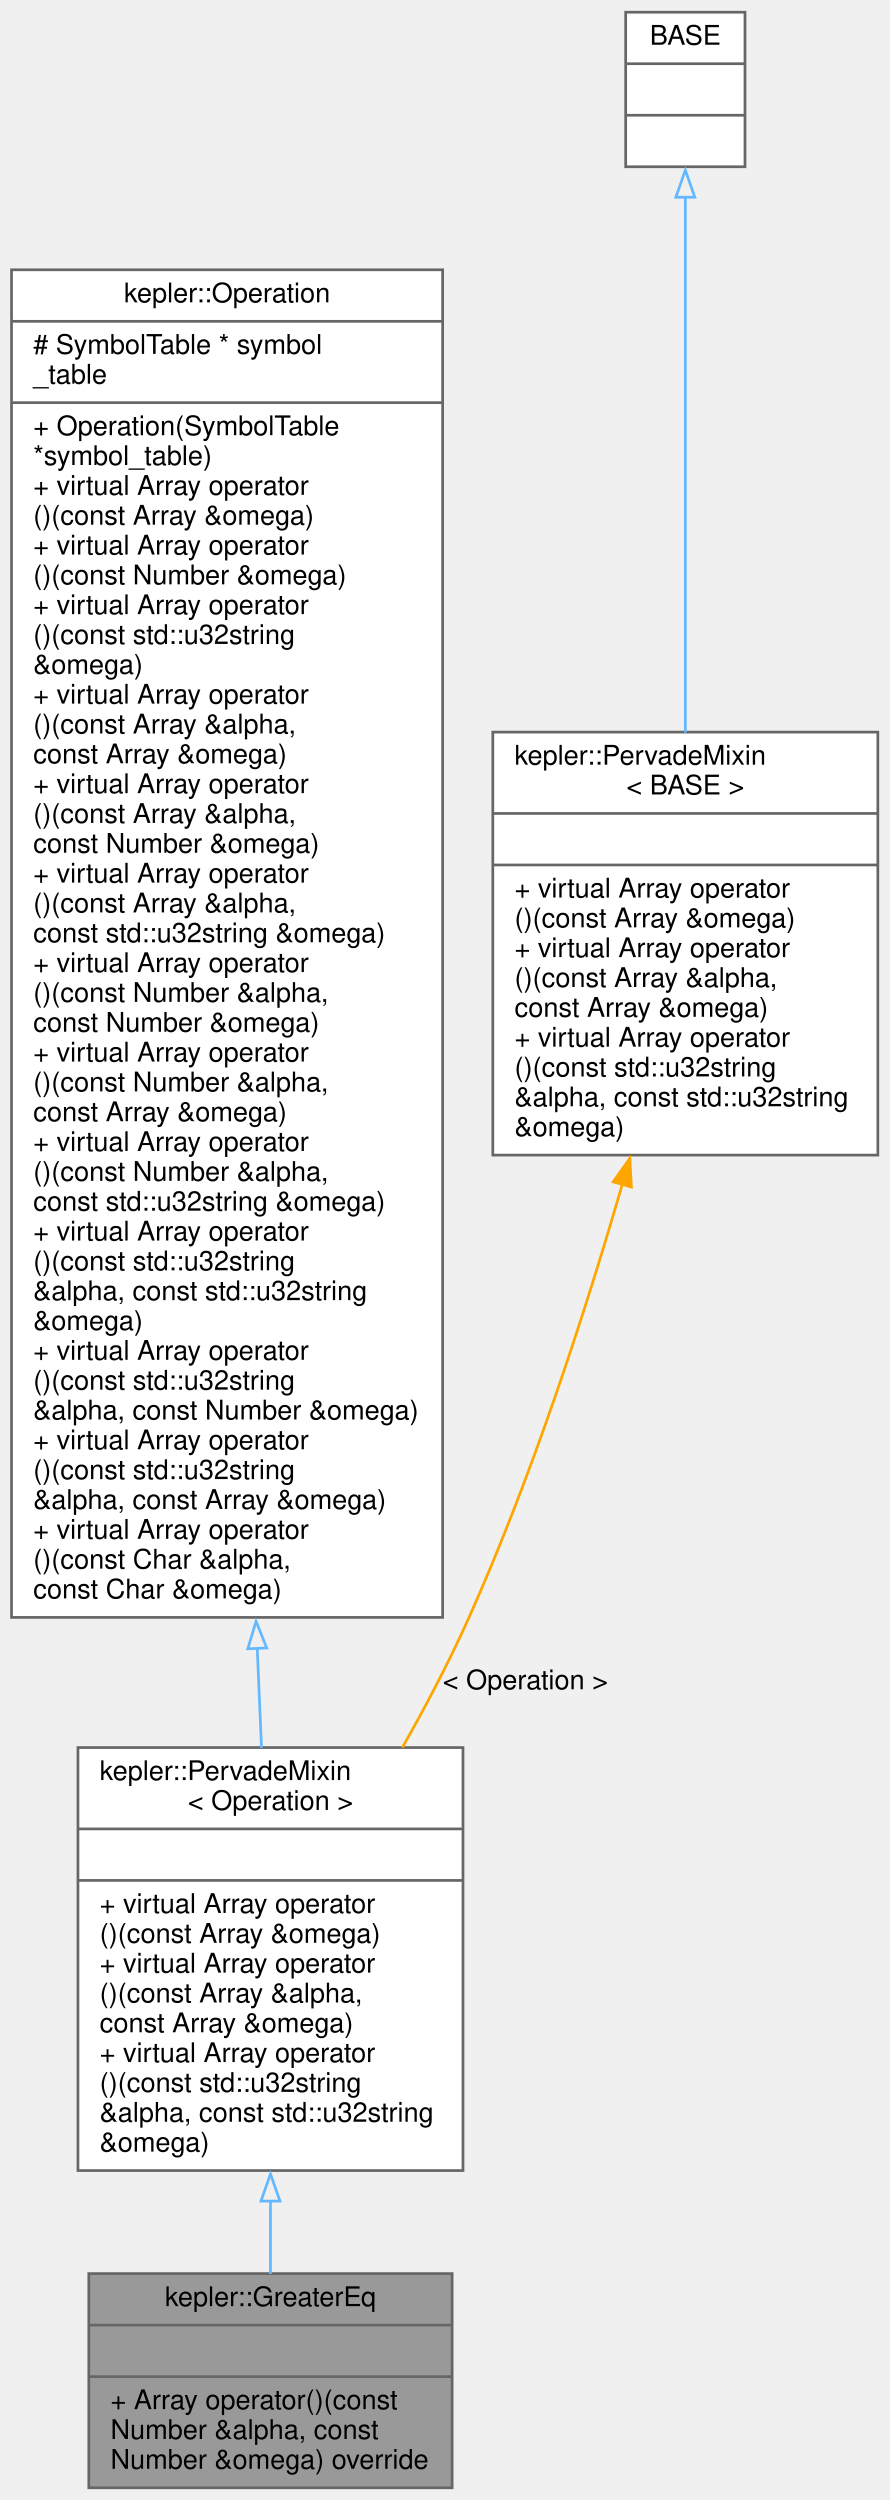
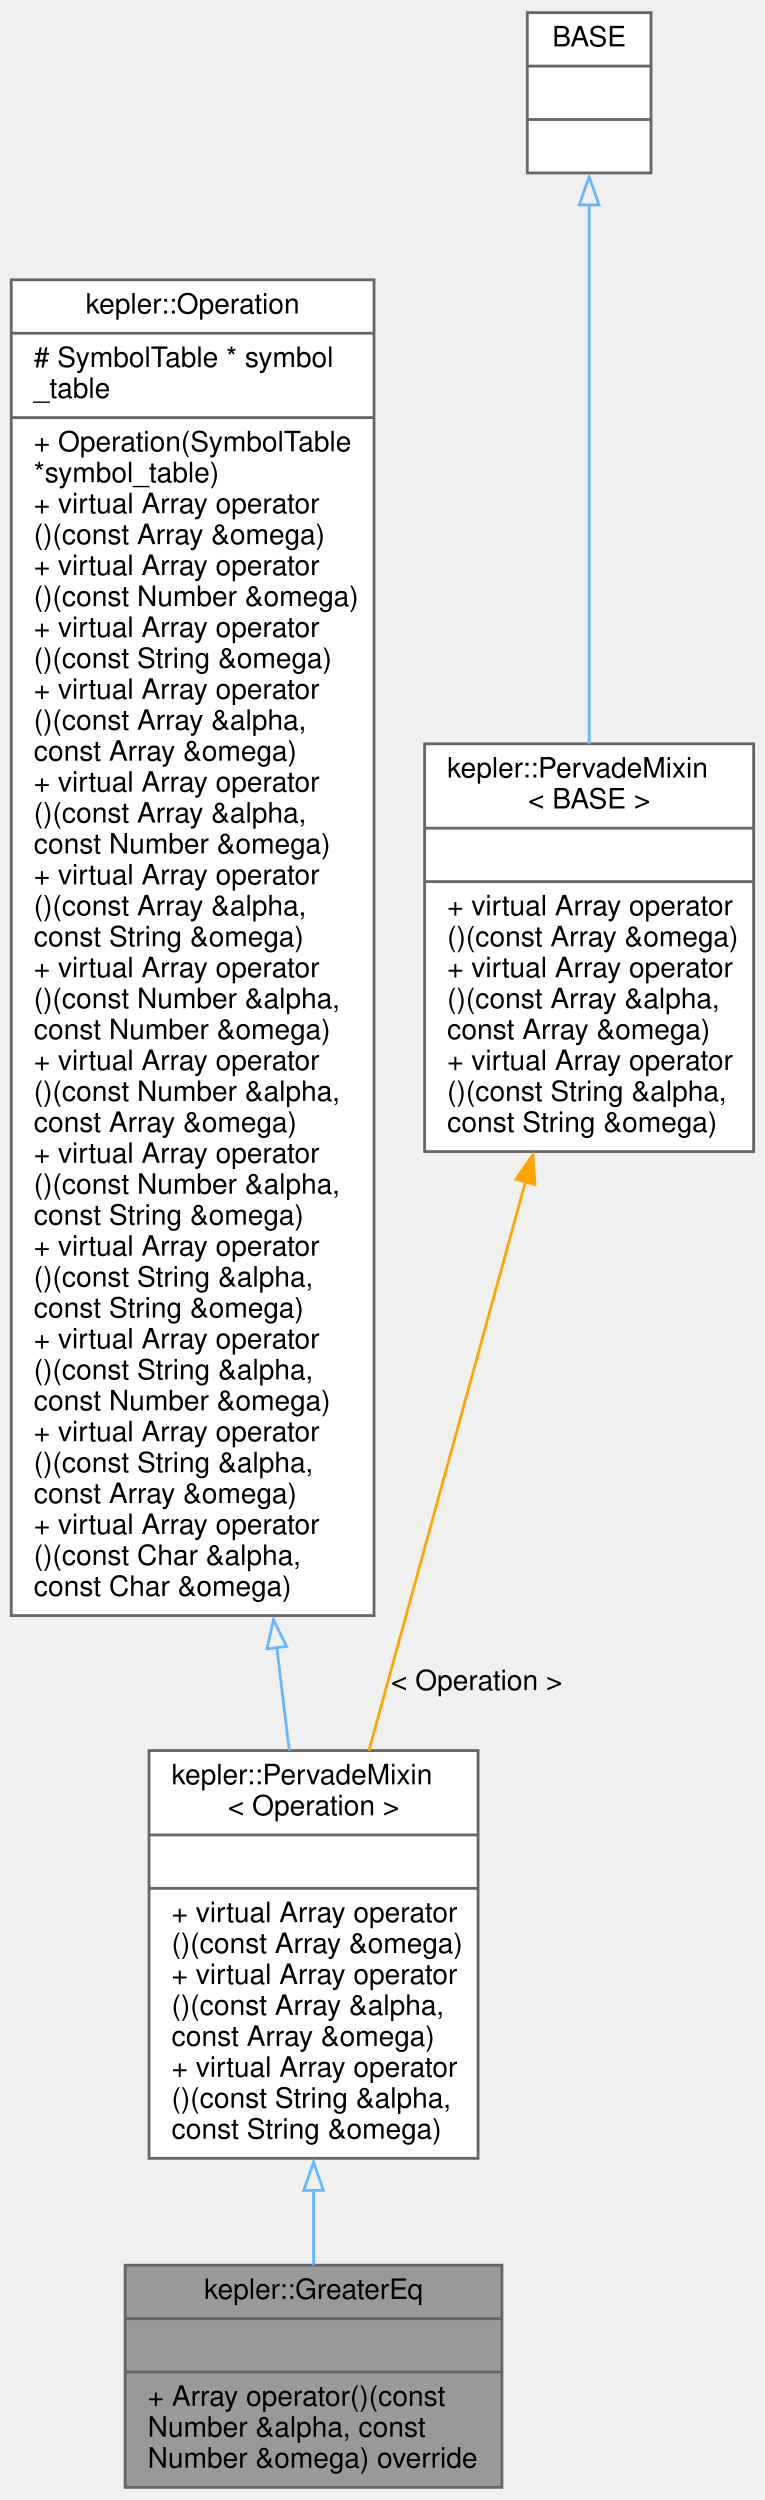
- <svg xmlns="http://www.w3.org/2000/svg" xmlns:xlink="http://www.w3.org/1999/xlink" width="328pt" height="922pt" viewBox="0.00 0.00 327.50 922.00">
-   <g id="graph0" class="graph" transform="scale(1 1) rotate(0) translate(4 918)">
+ <svg xmlns="http://www.w3.org/2000/svg" xmlns:xlink="http://www.w3.org/1999/xlink" width="272pt" height="889pt" viewBox="0.00 0.00 272.00 889.00">
+   <g id="graph0" class="graph" transform="scale(1 1) rotate(0) translate(4 885)">
    <g id="node1" class="node">
      <g id="a_node1">
        <a xlink:title=" ">
-           <polygon fill="#999999" stroke="#666666" points="28.5,-0.5 28.5,-79.5 162.5,-79.5 162.5,-0.5 28.5,-0.5" />
-           <text text-anchor="middle" x="95.5" y="-67.5" font-family="Helvetica,sans-Serif" font-size="10.00">kepler::GreaterEq</text>
-           <polyline fill="none" stroke="#666666" points="28.5,-60.5 162.5,-60.5" />
-           <text text-anchor="middle" x="95.5" y="-48.5" font-family="Helvetica,sans-Serif" font-size="10.00"> </text>
-           <polyline fill="none" stroke="#666666" points="28.5,-41.5 162.5,-41.5" />
-           <text text-anchor="start" x="36.5" y="-29.5" font-family="Helvetica,sans-Serif" font-size="10.00">+ Array operator()(const</text>
-           <text text-anchor="start" x="36.5" y="-18.5" font-family="Helvetica,sans-Serif" font-size="10.00"> Number &amp;alpha, const</text>
-           <text text-anchor="start" x="36.5" y="-7.5" font-family="Helvetica,sans-Serif" font-size="10.00"> Number &amp;omega) override</text>
+           <polygon fill="#999999" stroke="#666666" points="40.5,-0.5 40.5,-79.5 174.5,-79.5 174.5,-0.5 40.5,-0.5" />
+           <text text-anchor="middle" x="107.5" y="-67.5" font-family="Helvetica,sans-Serif" font-size="10.00">kepler::GreaterEq</text>
+           <polyline fill="none" stroke="#666666" points="40.5,-60.5 174.5,-60.5" />
+           <text text-anchor="middle" x="107.5" y="-48.5" font-family="Helvetica,sans-Serif" font-size="10.00"> </text>
+           <polyline fill="none" stroke="#666666" points="40.5,-41.5 174.5,-41.5" />
+           <text text-anchor="start" x="48.5" y="-29.5" font-family="Helvetica,sans-Serif" font-size="10.00">+ Array operator()(const</text>
+           <text text-anchor="start" x="48.5" y="-18.5" font-family="Helvetica,sans-Serif" font-size="10.00"> Number &amp;alpha, const</text>
+           <text text-anchor="start" x="48.5" y="-7.5" font-family="Helvetica,sans-Serif" font-size="10.00"> Number &amp;omega) override</text>
        </a>
      </g>
    </g>
    <g id="node2" class="node">
      <g id="a_node2">
        <a xlink:href="structkepler_1_1_pervade_mixin.html" target="_top" xlink:title=" ">
-           <polygon fill="white" stroke="#666666" points="24.5,-117.5 24.5,-273.5 166.5,-273.5 166.5,-117.5 24.5,-117.5" />
-           <text text-anchor="start" x="32.5" y="-261.5" font-family="Helvetica,sans-Serif" font-size="10.00">kepler::PervadeMixin</text>
-           <text text-anchor="middle" x="95.5" y="-250.5" font-family="Helvetica,sans-Serif" font-size="10.00">&lt; Operation &gt;</text>
-           <polyline fill="none" stroke="#666666" points="24.5,-243.5 166.5,-243.5" />
-           <text text-anchor="middle" x="95.5" y="-231.5" font-family="Helvetica,sans-Serif" font-size="10.00"> </text>
-           <polyline fill="none" stroke="#666666" points="24.5,-224.5 166.5,-224.5" />
-           <text text-anchor="start" x="32.5" y="-212.5" font-family="Helvetica,sans-Serif" font-size="10.00">+ virtual Array operator</text>
-           <text text-anchor="start" x="32.5" y="-201.5" font-family="Helvetica,sans-Serif" font-size="10.00">()(const Array &amp;omega)</text>
-           <text text-anchor="start" x="32.5" y="-190.5" font-family="Helvetica,sans-Serif" font-size="10.00">+ virtual Array operator</text>
-           <text text-anchor="start" x="32.5" y="-179.5" font-family="Helvetica,sans-Serif" font-size="10.00">()(const Array &amp;alpha,</text>
-           <text text-anchor="start" x="32.5" y="-168.5" font-family="Helvetica,sans-Serif" font-size="10.00"> const Array &amp;omega)</text>
-           <text text-anchor="start" x="32.5" y="-157.5" font-family="Helvetica,sans-Serif" font-size="10.00">+ virtual Array operator</text>
-           <text text-anchor="start" x="32.5" y="-146.5" font-family="Helvetica,sans-Serif" font-size="10.00">()(const std::u32string</text>
-           <text text-anchor="start" x="32.5" y="-135.5" font-family="Helvetica,sans-Serif" font-size="10.00"> &amp;alpha, const std::u32string</text>
-           <text text-anchor="start" x="32.5" y="-124.5" font-family="Helvetica,sans-Serif" font-size="10.00"> &amp;omega)</text>
+           <polygon fill="white" stroke="#666666" points="49,-117.5 49,-262.5 166,-262.5 166,-117.5 49,-117.5" />
+           <text text-anchor="start" x="57" y="-250.5" font-family="Helvetica,sans-Serif" font-size="10.00">kepler::PervadeMixin</text>
+           <text text-anchor="middle" x="107.5" y="-239.5" font-family="Helvetica,sans-Serif" font-size="10.00">&lt; Operation &gt;</text>
+           <polyline fill="none" stroke="#666666" points="49,-232.5 166,-232.5" />
+           <text text-anchor="middle" x="107.5" y="-220.5" font-family="Helvetica,sans-Serif" font-size="10.00"> </text>
+           <polyline fill="none" stroke="#666666" points="49,-213.5 166,-213.5" />
+           <text text-anchor="start" x="57" y="-201.5" font-family="Helvetica,sans-Serif" font-size="10.00">+ virtual Array operator</text>
+           <text text-anchor="start" x="57" y="-190.5" font-family="Helvetica,sans-Serif" font-size="10.00">()(const Array &amp;omega)</text>
+           <text text-anchor="start" x="57" y="-179.5" font-family="Helvetica,sans-Serif" font-size="10.00">+ virtual Array operator</text>
+           <text text-anchor="start" x="57" y="-168.5" font-family="Helvetica,sans-Serif" font-size="10.00">()(const Array &amp;alpha,</text>
+           <text text-anchor="start" x="57" y="-157.5" font-family="Helvetica,sans-Serif" font-size="10.00"> const Array &amp;omega)</text>
+           <text text-anchor="start" x="57" y="-146.5" font-family="Helvetica,sans-Serif" font-size="10.00">+ virtual Array operator</text>
+           <text text-anchor="start" x="57" y="-135.5" font-family="Helvetica,sans-Serif" font-size="10.00">()(const String &amp;alpha,</text>
+           <text text-anchor="start" x="57" y="-124.5" font-family="Helvetica,sans-Serif" font-size="10.00"> const String &amp;omega)</text>
        </a>
      </g>
    </g>
    <g id="edge1" class="edge">
-       <path fill="none" stroke="#63b8ff" d="M95.5,-106.53C95.5,-97.03 95.5,-87.77 95.5,-79.34" />
-       <polygon fill="none" stroke="#63b8ff" points="92,-106.24 95.5,-116.24 99,-106.24 92,-106.24" />
+       <path fill="none" stroke="#63b8ff" d="M107.5,-106.2C107.5,-96.9 107.5,-87.79 107.5,-79.47" />
+       <polygon fill="none" stroke="#63b8ff" points="104,-106.09 107.5,-116.09 111,-106.09 104,-106.09" />
    </g>
    <g id="node3" class="node">
      <g id="a_node3">
        <a xlink:href="structkepler_1_1_operation.html" target="_top" xlink:title=" ">
-           <polygon fill="white" stroke="#666666" points="0,-321.5 0,-818.5 159,-818.5 159,-321.5 0,-321.5" />
-           <text text-anchor="middle" x="79.5" y="-806.5" font-family="Helvetica,sans-Serif" font-size="10.00">kepler::Operation</text>
-           <polyline fill="none" stroke="#666666" points="0,-799.5 159,-799.5" />
-           <text text-anchor="start" x="8" y="-787.5" font-family="Helvetica,sans-Serif" font-size="10.00"># SymbolTable * symbol</text>
-           <text text-anchor="start" x="8" y="-776.5" font-family="Helvetica,sans-Serif" font-size="10.00">_table</text>
-           <polyline fill="none" stroke="#666666" points="0,-769.5 159,-769.5" />
-           <text text-anchor="start" x="8" y="-757.5" font-family="Helvetica,sans-Serif" font-size="10.00">+ Operation(SymbolTable</text>
-           <text text-anchor="start" x="8" y="-746.5" font-family="Helvetica,sans-Serif" font-size="10.00"> *symbol_table)</text>
-           <text text-anchor="start" x="8" y="-735.5" font-family="Helvetica,sans-Serif" font-size="10.00">+ virtual Array operator</text>
-           <text text-anchor="start" x="8" y="-724.5" font-family="Helvetica,sans-Serif" font-size="10.00">()(const Array &amp;omega)</text>
-           <text text-anchor="start" x="8" y="-713.5" font-family="Helvetica,sans-Serif" font-size="10.00">+ virtual Array operator</text>
-           <text text-anchor="start" x="8" y="-702.5" font-family="Helvetica,sans-Serif" font-size="10.00">()(const Number &amp;omega)</text>
-           <text text-anchor="start" x="8" y="-691.5" font-family="Helvetica,sans-Serif" font-size="10.00">+ virtual Array operator</text>
-           <text text-anchor="start" x="8" y="-680.5" font-family="Helvetica,sans-Serif" font-size="10.00">()(const std::u32string</text>
-           <text text-anchor="start" x="8" y="-669.5" font-family="Helvetica,sans-Serif" font-size="10.00"> &amp;omega)</text>
+           <polygon fill="white" stroke="#666666" points="0,-310.5 0,-785.5 129,-785.5 129,-310.5 0,-310.5" />
+           <text text-anchor="middle" x="64.5" y="-773.5" font-family="Helvetica,sans-Serif" font-size="10.00">kepler::Operation</text>
+           <polyline fill="none" stroke="#666666" points="0,-766.5 129,-766.5" />
+           <text text-anchor="start" x="8" y="-754.5" font-family="Helvetica,sans-Serif" font-size="10.00"># SymbolTable * symbol</text>
+           <text text-anchor="start" x="8" y="-743.5" font-family="Helvetica,sans-Serif" font-size="10.00">_table</text>
+           <polyline fill="none" stroke="#666666" points="0,-736.5 129,-736.5" />
+           <text text-anchor="start" x="8" y="-724.5" font-family="Helvetica,sans-Serif" font-size="10.00">+ Operation(SymbolTable</text>
+           <text text-anchor="start" x="8" y="-713.5" font-family="Helvetica,sans-Serif" font-size="10.00"> *symbol_table)</text>
+           <text text-anchor="start" x="8" y="-702.5" font-family="Helvetica,sans-Serif" font-size="10.00">+ virtual Array operator</text>
+           <text text-anchor="start" x="8" y="-691.5" font-family="Helvetica,sans-Serif" font-size="10.00">()(const Array &amp;omega)</text>
+           <text text-anchor="start" x="8" y="-680.5" font-family="Helvetica,sans-Serif" font-size="10.00">+ virtual Array operator</text>
+           <text text-anchor="start" x="8" y="-669.5" font-family="Helvetica,sans-Serif" font-size="10.00">()(const Number &amp;omega)</text>
          <text text-anchor="start" x="8" y="-658.5" font-family="Helvetica,sans-Serif" font-size="10.00">+ virtual Array operator</text>
-           <text text-anchor="start" x="8" y="-647.5" font-family="Helvetica,sans-Serif" font-size="10.00">()(const Array &amp;alpha,</text>
-           <text text-anchor="start" x="8" y="-636.5" font-family="Helvetica,sans-Serif" font-size="10.00"> const Array &amp;omega)</text>
-           <text text-anchor="start" x="8" y="-625.5" font-family="Helvetica,sans-Serif" font-size="10.00">+ virtual Array operator</text>
-           <text text-anchor="start" x="8" y="-614.5" font-family="Helvetica,sans-Serif" font-size="10.00">()(const Array &amp;alpha,</text>
-           <text text-anchor="start" x="8" y="-603.5" font-family="Helvetica,sans-Serif" font-size="10.00"> const Number &amp;omega)</text>
-           <text text-anchor="start" x="8" y="-592.5" font-family="Helvetica,sans-Serif" font-size="10.00">+ virtual Array operator</text>
-           <text text-anchor="start" x="8" y="-581.5" font-family="Helvetica,sans-Serif" font-size="10.00">()(const Array &amp;alpha,</text>
-           <text text-anchor="start" x="8" y="-570.5" font-family="Helvetica,sans-Serif" font-size="10.00"> const std::u32string &amp;omega)</text>
-           <text text-anchor="start" x="8" y="-559.5" font-family="Helvetica,sans-Serif" font-size="10.00">+ virtual Array operator</text>
-           <text text-anchor="start" x="8" y="-548.5" font-family="Helvetica,sans-Serif" font-size="10.00">()(const Number &amp;alpha,</text>
-           <text text-anchor="start" x="8" y="-537.5" font-family="Helvetica,sans-Serif" font-size="10.00"> const Number &amp;omega)</text>
-           <text text-anchor="start" x="8" y="-526.5" font-family="Helvetica,sans-Serif" font-size="10.00">+ virtual Array operator</text>
-           <text text-anchor="start" x="8" y="-515.5" font-family="Helvetica,sans-Serif" font-size="10.00">()(const Number &amp;alpha,</text>
-           <text text-anchor="start" x="8" y="-504.5" font-family="Helvetica,sans-Serif" font-size="10.00"> const Array &amp;omega)</text>
-           <text text-anchor="start" x="8" y="-493.5" font-family="Helvetica,sans-Serif" font-size="10.00">+ virtual Array operator</text>
-           <text text-anchor="start" x="8" y="-482.5" font-family="Helvetica,sans-Serif" font-size="10.00">()(const Number &amp;alpha,</text>
-           <text text-anchor="start" x="8" y="-471.5" font-family="Helvetica,sans-Serif" font-size="10.00"> const std::u32string &amp;omega)</text>
-           <text text-anchor="start" x="8" y="-460.5" font-family="Helvetica,sans-Serif" font-size="10.00">+ virtual Array operator</text>
-           <text text-anchor="start" x="8" y="-449.5" font-family="Helvetica,sans-Serif" font-size="10.00">()(const std::u32string</text>
-           <text text-anchor="start" x="8" y="-438.5" font-family="Helvetica,sans-Serif" font-size="10.00"> &amp;alpha, const std::u32string</text>
-           <text text-anchor="start" x="8" y="-427.5" font-family="Helvetica,sans-Serif" font-size="10.00"> &amp;omega)</text>
-           <text text-anchor="start" x="8" y="-416.5" font-family="Helvetica,sans-Serif" font-size="10.00">+ virtual Array operator</text>
-           <text text-anchor="start" x="8" y="-405.5" font-family="Helvetica,sans-Serif" font-size="10.00">()(const std::u32string</text>
-           <text text-anchor="start" x="8" y="-394.5" font-family="Helvetica,sans-Serif" font-size="10.00"> &amp;alpha, const Number &amp;omega)</text>
-           <text text-anchor="start" x="8" y="-383.5" font-family="Helvetica,sans-Serif" font-size="10.00">+ virtual Array operator</text>
-           <text text-anchor="start" x="8" y="-372.5" font-family="Helvetica,sans-Serif" font-size="10.00">()(const std::u32string</text>
-           <text text-anchor="start" x="8" y="-361.5" font-family="Helvetica,sans-Serif" font-size="10.00"> &amp;alpha, const Array &amp;omega)</text>
-           <text text-anchor="start" x="8" y="-350.5" font-family="Helvetica,sans-Serif" font-size="10.00">+ virtual Array operator</text>
-           <text text-anchor="start" x="8" y="-339.5" font-family="Helvetica,sans-Serif" font-size="10.00">()(const Char &amp;alpha,</text>
-           <text text-anchor="start" x="8" y="-328.5" font-family="Helvetica,sans-Serif" font-size="10.00"> const Char &amp;omega)</text>
+           <text text-anchor="start" x="8" y="-647.5" font-family="Helvetica,sans-Serif" font-size="10.00">()(const String &amp;omega)</text>
+           <text text-anchor="start" x="8" y="-636.5" font-family="Helvetica,sans-Serif" font-size="10.00">+ virtual Array operator</text>
+           <text text-anchor="start" x="8" y="-625.5" font-family="Helvetica,sans-Serif" font-size="10.00">()(const Array &amp;alpha,</text>
+           <text text-anchor="start" x="8" y="-614.5" font-family="Helvetica,sans-Serif" font-size="10.00"> const Array &amp;omega)</text>
+           <text text-anchor="start" x="8" y="-603.5" font-family="Helvetica,sans-Serif" font-size="10.00">+ virtual Array operator</text>
+           <text text-anchor="start" x="8" y="-592.5" font-family="Helvetica,sans-Serif" font-size="10.00">()(const Array &amp;alpha,</text>
+           <text text-anchor="start" x="8" y="-581.5" font-family="Helvetica,sans-Serif" font-size="10.00"> const Number &amp;omega)</text>
+           <text text-anchor="start" x="8" y="-570.5" font-family="Helvetica,sans-Serif" font-size="10.00">+ virtual Array operator</text>
+           <text text-anchor="start" x="8" y="-559.5" font-family="Helvetica,sans-Serif" font-size="10.00">()(const Array &amp;alpha,</text>
+           <text text-anchor="start" x="8" y="-548.5" font-family="Helvetica,sans-Serif" font-size="10.00"> const String &amp;omega)</text>
+           <text text-anchor="start" x="8" y="-537.5" font-family="Helvetica,sans-Serif" font-size="10.00">+ virtual Array operator</text>
+           <text text-anchor="start" x="8" y="-526.5" font-family="Helvetica,sans-Serif" font-size="10.00">()(const Number &amp;alpha,</text>
+           <text text-anchor="start" x="8" y="-515.5" font-family="Helvetica,sans-Serif" font-size="10.00"> const Number &amp;omega)</text>
+           <text text-anchor="start" x="8" y="-504.5" font-family="Helvetica,sans-Serif" font-size="10.00">+ virtual Array operator</text>
+           <text text-anchor="start" x="8" y="-493.5" font-family="Helvetica,sans-Serif" font-size="10.00">()(const Number &amp;alpha,</text>
+           <text text-anchor="start" x="8" y="-482.5" font-family="Helvetica,sans-Serif" font-size="10.00"> const Array &amp;omega)</text>
+           <text text-anchor="start" x="8" y="-471.5" font-family="Helvetica,sans-Serif" font-size="10.00">+ virtual Array operator</text>
+           <text text-anchor="start" x="8" y="-460.5" font-family="Helvetica,sans-Serif" font-size="10.00">()(const Number &amp;alpha,</text>
+           <text text-anchor="start" x="8" y="-449.5" font-family="Helvetica,sans-Serif" font-size="10.00"> const String &amp;omega)</text>
+           <text text-anchor="start" x="8" y="-438.5" font-family="Helvetica,sans-Serif" font-size="10.00">+ virtual Array operator</text>
+           <text text-anchor="start" x="8" y="-427.5" font-family="Helvetica,sans-Serif" font-size="10.00">()(const String &amp;alpha,</text>
+           <text text-anchor="start" x="8" y="-416.5" font-family="Helvetica,sans-Serif" font-size="10.00"> const String &amp;omega)</text>
+           <text text-anchor="start" x="8" y="-405.5" font-family="Helvetica,sans-Serif" font-size="10.00">+ virtual Array operator</text>
+           <text text-anchor="start" x="8" y="-394.5" font-family="Helvetica,sans-Serif" font-size="10.00">()(const String &amp;alpha,</text>
+           <text text-anchor="start" x="8" y="-383.5" font-family="Helvetica,sans-Serif" font-size="10.00"> const Number &amp;omega)</text>
+           <text text-anchor="start" x="8" y="-372.5" font-family="Helvetica,sans-Serif" font-size="10.00">+ virtual Array operator</text>
+           <text text-anchor="start" x="8" y="-361.5" font-family="Helvetica,sans-Serif" font-size="10.00">()(const String &amp;alpha,</text>
+           <text text-anchor="start" x="8" y="-350.5" font-family="Helvetica,sans-Serif" font-size="10.00"> const Array &amp;omega)</text>
+           <text text-anchor="start" x="8" y="-339.5" font-family="Helvetica,sans-Serif" font-size="10.00">+ virtual Array operator</text>
+           <text text-anchor="start" x="8" y="-328.5" font-family="Helvetica,sans-Serif" font-size="10.00">()(const Char &amp;alpha,</text>
+           <text text-anchor="start" x="8" y="-317.5" font-family="Helvetica,sans-Serif" font-size="10.00"> const Char &amp;omega)</text>
        </a>
      </g>
    </g>
    <g id="edge2" class="edge">
-       <path fill="none" stroke="#63b8ff" d="M90.62,-310.1C91.17,-297.2 91.71,-284.85 92.2,-273.36" />
-       <polygon fill="none" stroke="#63b8ff" points="87.13,-309.92 90.19,-320.06 94.12,-310.22 87.13,-309.92" />
+       <path fill="none" stroke="#63b8ff" d="M94.4,-299.45C95.98,-286.41 97.48,-273.96 98.87,-262.45" />
+       <polygon fill="none" stroke="#63b8ff" points="90.97,-298.68 93.24,-309.03 97.92,-299.52 90.97,-298.68" />
    </g>
    <g id="node4" class="node">
      <g id="a_node4">
        <a xlink:href="structkepler_1_1_pervade_mixin.html" target="_top" xlink:title=" ">
-           <polygon fill="white" stroke="#666666" points="177.5,-492 177.5,-648 319.5,-648 319.5,-492 177.5,-492" />
-           <text text-anchor="start" x="185.5" y="-636" font-family="Helvetica,sans-Serif" font-size="10.00">kepler::PervadeMixin</text>
-           <text text-anchor="middle" x="248.5" y="-625" font-family="Helvetica,sans-Serif" font-size="10.00">&lt; BASE &gt;</text>
-           <polyline fill="none" stroke="#666666" points="177.5,-618 319.5,-618" />
-           <text text-anchor="middle" x="248.5" y="-606" font-family="Helvetica,sans-Serif" font-size="10.00"> </text>
-           <polyline fill="none" stroke="#666666" points="177.5,-599 319.5,-599" />
-           <text text-anchor="start" x="185.5" y="-587" font-family="Helvetica,sans-Serif" font-size="10.00">+ virtual Array operator</text>
-           <text text-anchor="start" x="185.5" y="-576" font-family="Helvetica,sans-Serif" font-size="10.00">()(const Array &amp;omega)</text>
-           <text text-anchor="start" x="185.5" y="-565" font-family="Helvetica,sans-Serif" font-size="10.00">+ virtual Array operator</text>
-           <text text-anchor="start" x="185.5" y="-554" font-family="Helvetica,sans-Serif" font-size="10.00">()(const Array &amp;alpha,</text>
-           <text text-anchor="start" x="185.5" y="-543" font-family="Helvetica,sans-Serif" font-size="10.00"> const Array &amp;omega)</text>
-           <text text-anchor="start" x="185.5" y="-532" font-family="Helvetica,sans-Serif" font-size="10.00">+ virtual Array operator</text>
-           <text text-anchor="start" x="185.5" y="-521" font-family="Helvetica,sans-Serif" font-size="10.00">()(const std::u32string</text>
-           <text text-anchor="start" x="185.5" y="-510" font-family="Helvetica,sans-Serif" font-size="10.00"> &amp;alpha, const std::u32string</text>
-           <text text-anchor="start" x="185.5" y="-499" font-family="Helvetica,sans-Serif" font-size="10.00"> &amp;omega)</text>
+           <polygon fill="white" stroke="#666666" points="147,-475.5 147,-620.5 264,-620.5 264,-475.5 147,-475.5" />
+           <text text-anchor="start" x="155" y="-608.5" font-family="Helvetica,sans-Serif" font-size="10.00">kepler::PervadeMixin</text>
+           <text text-anchor="middle" x="205.5" y="-597.5" font-family="Helvetica,sans-Serif" font-size="10.00">&lt; BASE &gt;</text>
+           <polyline fill="none" stroke="#666666" points="147,-590.5 264,-590.5" />
+           <text text-anchor="middle" x="205.5" y="-578.5" font-family="Helvetica,sans-Serif" font-size="10.00"> </text>
+           <polyline fill="none" stroke="#666666" points="147,-571.5 264,-571.5" />
+           <text text-anchor="start" x="155" y="-559.5" font-family="Helvetica,sans-Serif" font-size="10.00">+ virtual Array operator</text>
+           <text text-anchor="start" x="155" y="-548.5" font-family="Helvetica,sans-Serif" font-size="10.00">()(const Array &amp;omega)</text>
+           <text text-anchor="start" x="155" y="-537.5" font-family="Helvetica,sans-Serif" font-size="10.00">+ virtual Array operator</text>
+           <text text-anchor="start" x="155" y="-526.5" font-family="Helvetica,sans-Serif" font-size="10.00">()(const Array &amp;alpha,</text>
+           <text text-anchor="start" x="155" y="-515.5" font-family="Helvetica,sans-Serif" font-size="10.00"> const Array &amp;omega)</text>
+           <text text-anchor="start" x="155" y="-504.5" font-family="Helvetica,sans-Serif" font-size="10.00">+ virtual Array operator</text>
+           <text text-anchor="start" x="155" y="-493.5" font-family="Helvetica,sans-Serif" font-size="10.00">()(const String &amp;alpha,</text>
+           <text text-anchor="start" x="155" y="-482.5" font-family="Helvetica,sans-Serif" font-size="10.00"> const String &amp;omega)</text>
        </a>
      </g>
    </g>
    <g id="edge3" class="edge">
-       <path fill="none" stroke="orange" d="M225.26,-481.2C211.24,-432.96 191.62,-372.61 168.5,-321 161.43,-305.22 152.87,-288.91 144.13,-273.49" />
-       <polygon fill="orange" stroke="orange" points="221.89,-482.14 228.02,-490.79 228.62,-480.21 221.89,-482.14" />
-       <text text-anchor="middle" x="189.5" y="-295" font-family="Helvetica,sans-Serif" font-size="10.00"> &lt; Operation &gt;</text>
+       <path fill="none" stroke="orange" d="M182.93,-465.03C166.08,-403.78 143.26,-320.9 127.15,-262.37" />
+       <polygon fill="orange" stroke="orange" points="179.47,-465.64 185.5,-474.35 186.22,-463.78 179.47,-465.64" />
+       <text text-anchor="middle" x="165.5" y="-284" font-family="Helvetica,sans-Serif" font-size="10.00"> &lt; Operation &gt;</text>
    </g>
    <g id="node5" class="node">
      <g id="a_node5">
        <a xlink:href="class_b_a_s_e.html" target="_top" xlink:title=" ">
-           <polygon fill="white" stroke="#666666" points="226.5,-856.5 226.5,-913.5 270.5,-913.5 270.5,-856.5 226.5,-856.5" />
-           <text text-anchor="middle" x="248.5" y="-901.5" font-family="Helvetica,sans-Serif" font-size="10.00">BASE</text>
-           <polyline fill="none" stroke="#666666" points="226.5,-894.5 270.5,-894.5" />
-           <text text-anchor="middle" x="248.5" y="-882.5" font-family="Helvetica,sans-Serif" font-size="10.00"> </text>
-           <polyline fill="none" stroke="#666666" points="226.5,-875.5 270.5,-875.5" />
-           <text text-anchor="middle" x="248.5" y="-863.5" font-family="Helvetica,sans-Serif" font-size="10.00"> </text>
+           <polygon fill="white" stroke="#666666" points="183.5,-823.5 183.5,-880.5 227.5,-880.5 227.5,-823.5 183.5,-823.5" />
+           <text text-anchor="middle" x="205.5" y="-868.5" font-family="Helvetica,sans-Serif" font-size="10.00">BASE</text>
+           <polyline fill="none" stroke="#666666" points="183.5,-861.5 227.5,-861.5" />
+           <text text-anchor="middle" x="205.5" y="-849.5" font-family="Helvetica,sans-Serif" font-size="10.00"> </text>
+           <polyline fill="none" stroke="#666666" points="183.5,-842.5 227.5,-842.5" />
+           <text text-anchor="middle" x="205.5" y="-830.5" font-family="Helvetica,sans-Serif" font-size="10.00"> </text>
        </a>
      </g>
    </g>
    <g id="edge4" class="edge">
-       <path fill="none" stroke="#63b8ff" d="M248.5,-845.42C248.5,-796.34 248.5,-710.46 248.5,-647.82" />
-       <polygon fill="none" stroke="#63b8ff" points="245,-845.26 248.5,-855.26 252,-845.26 245,-845.26" />
+       <path fill="none" stroke="#63b8ff" d="M205.5,-812.17C205.5,-763.82 205.5,-680.31 205.5,-620.32" />
+       <polygon fill="none" stroke="#63b8ff" points="202,-812.15 205.5,-822.15 209,-812.15 202,-812.15" />
    </g>
  </g>
</svg>
